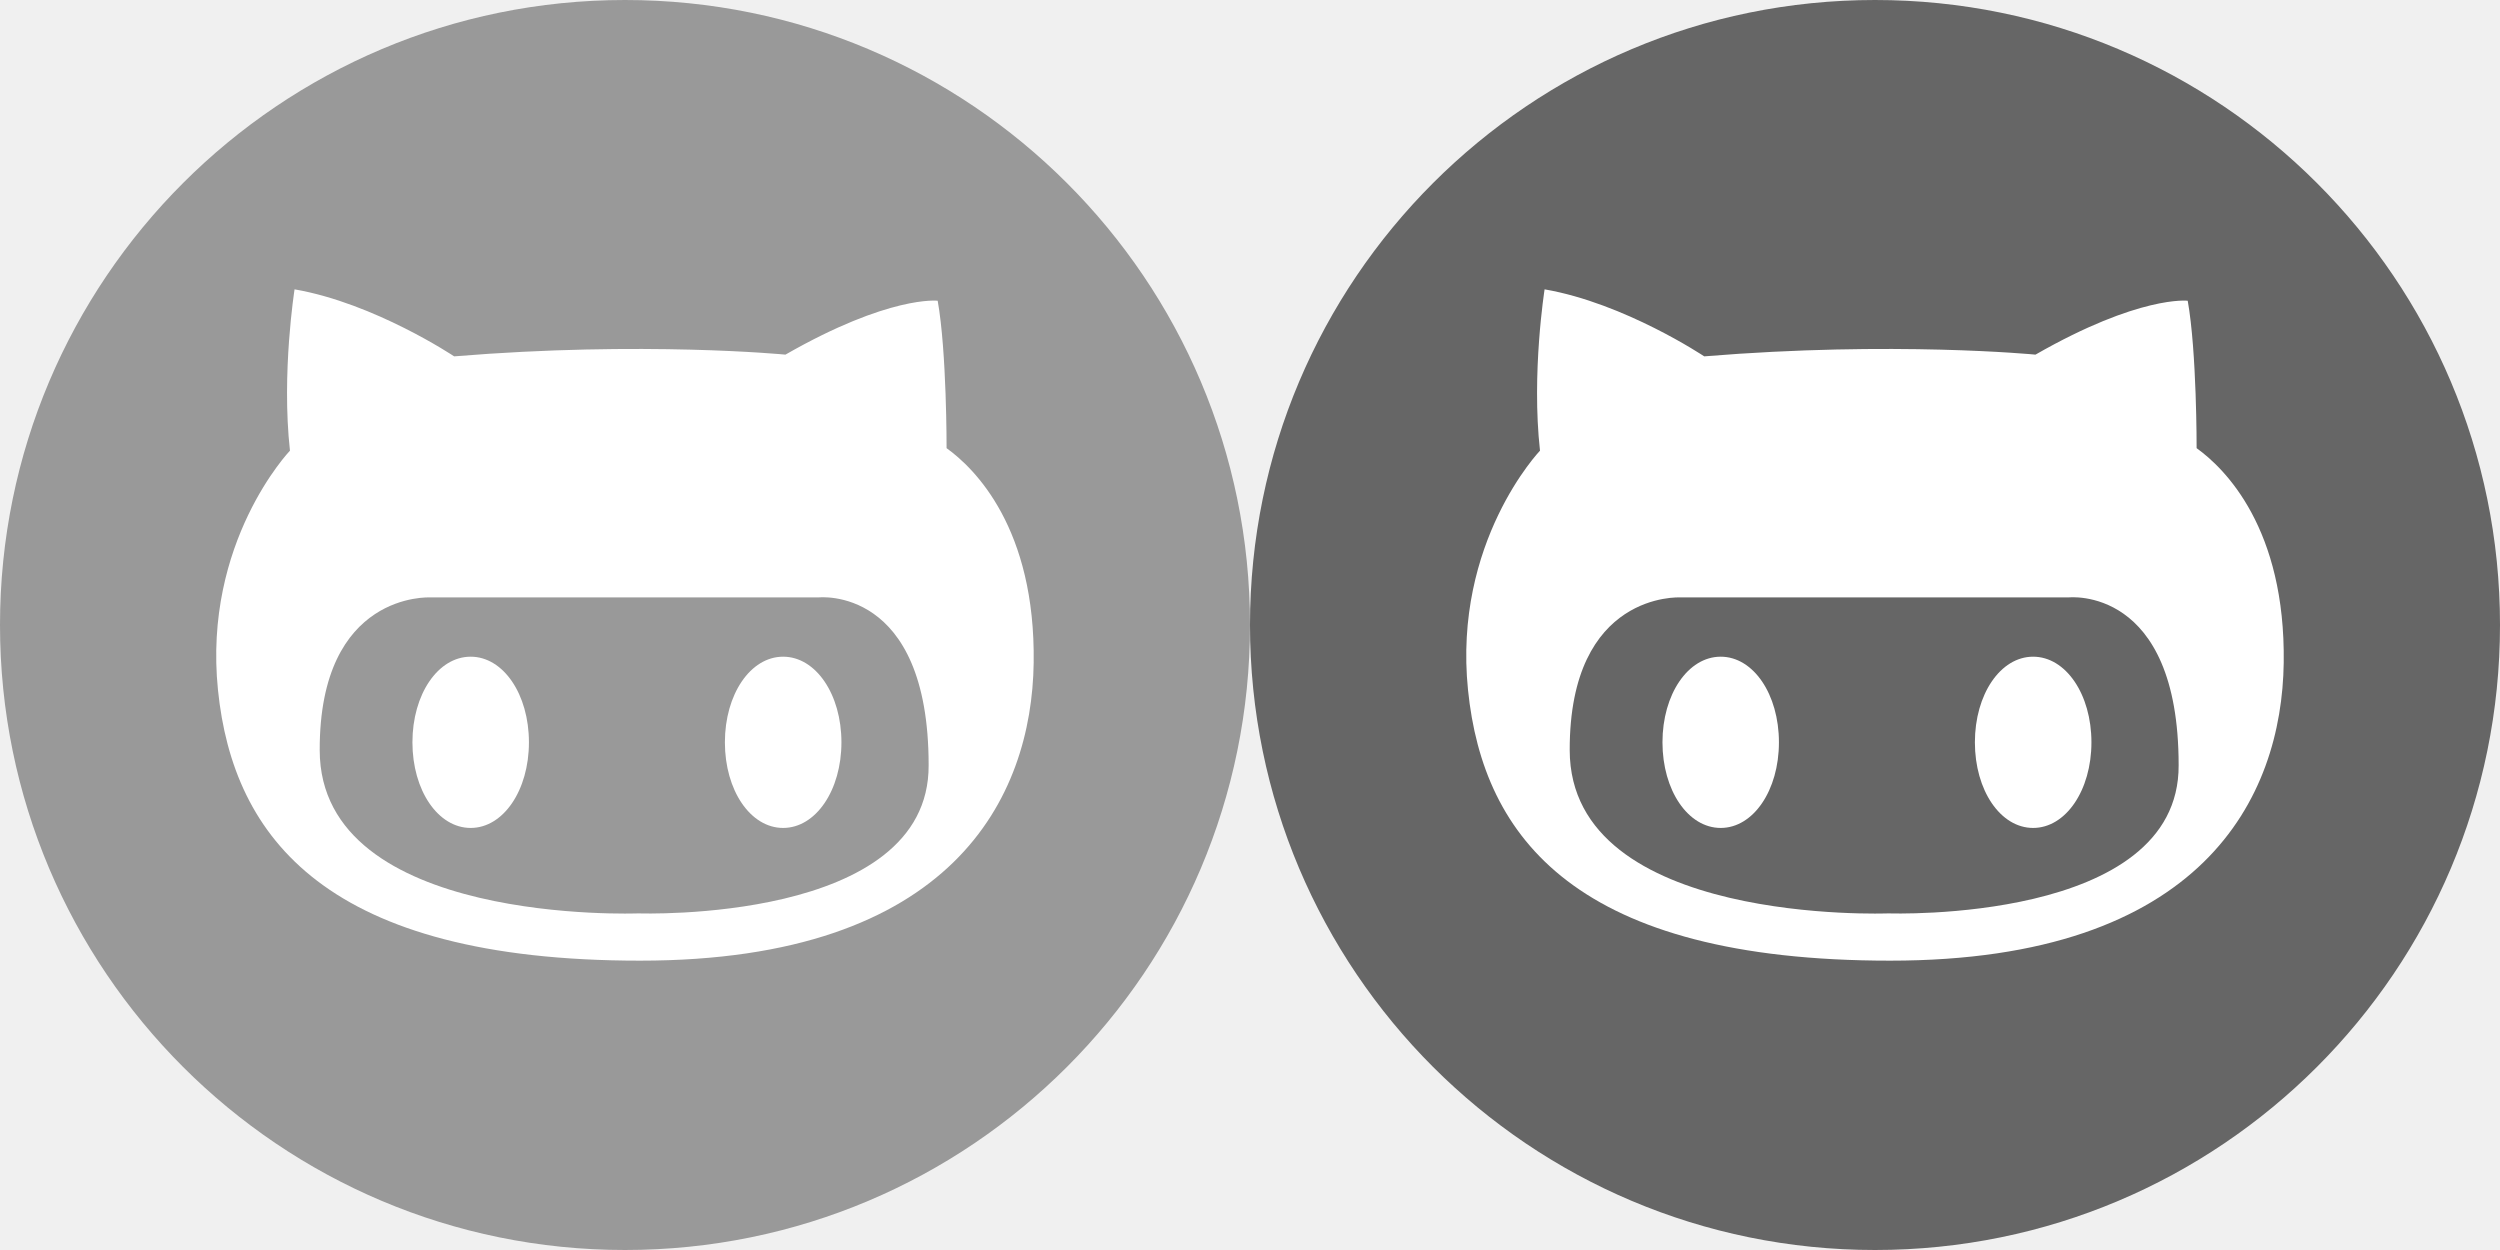
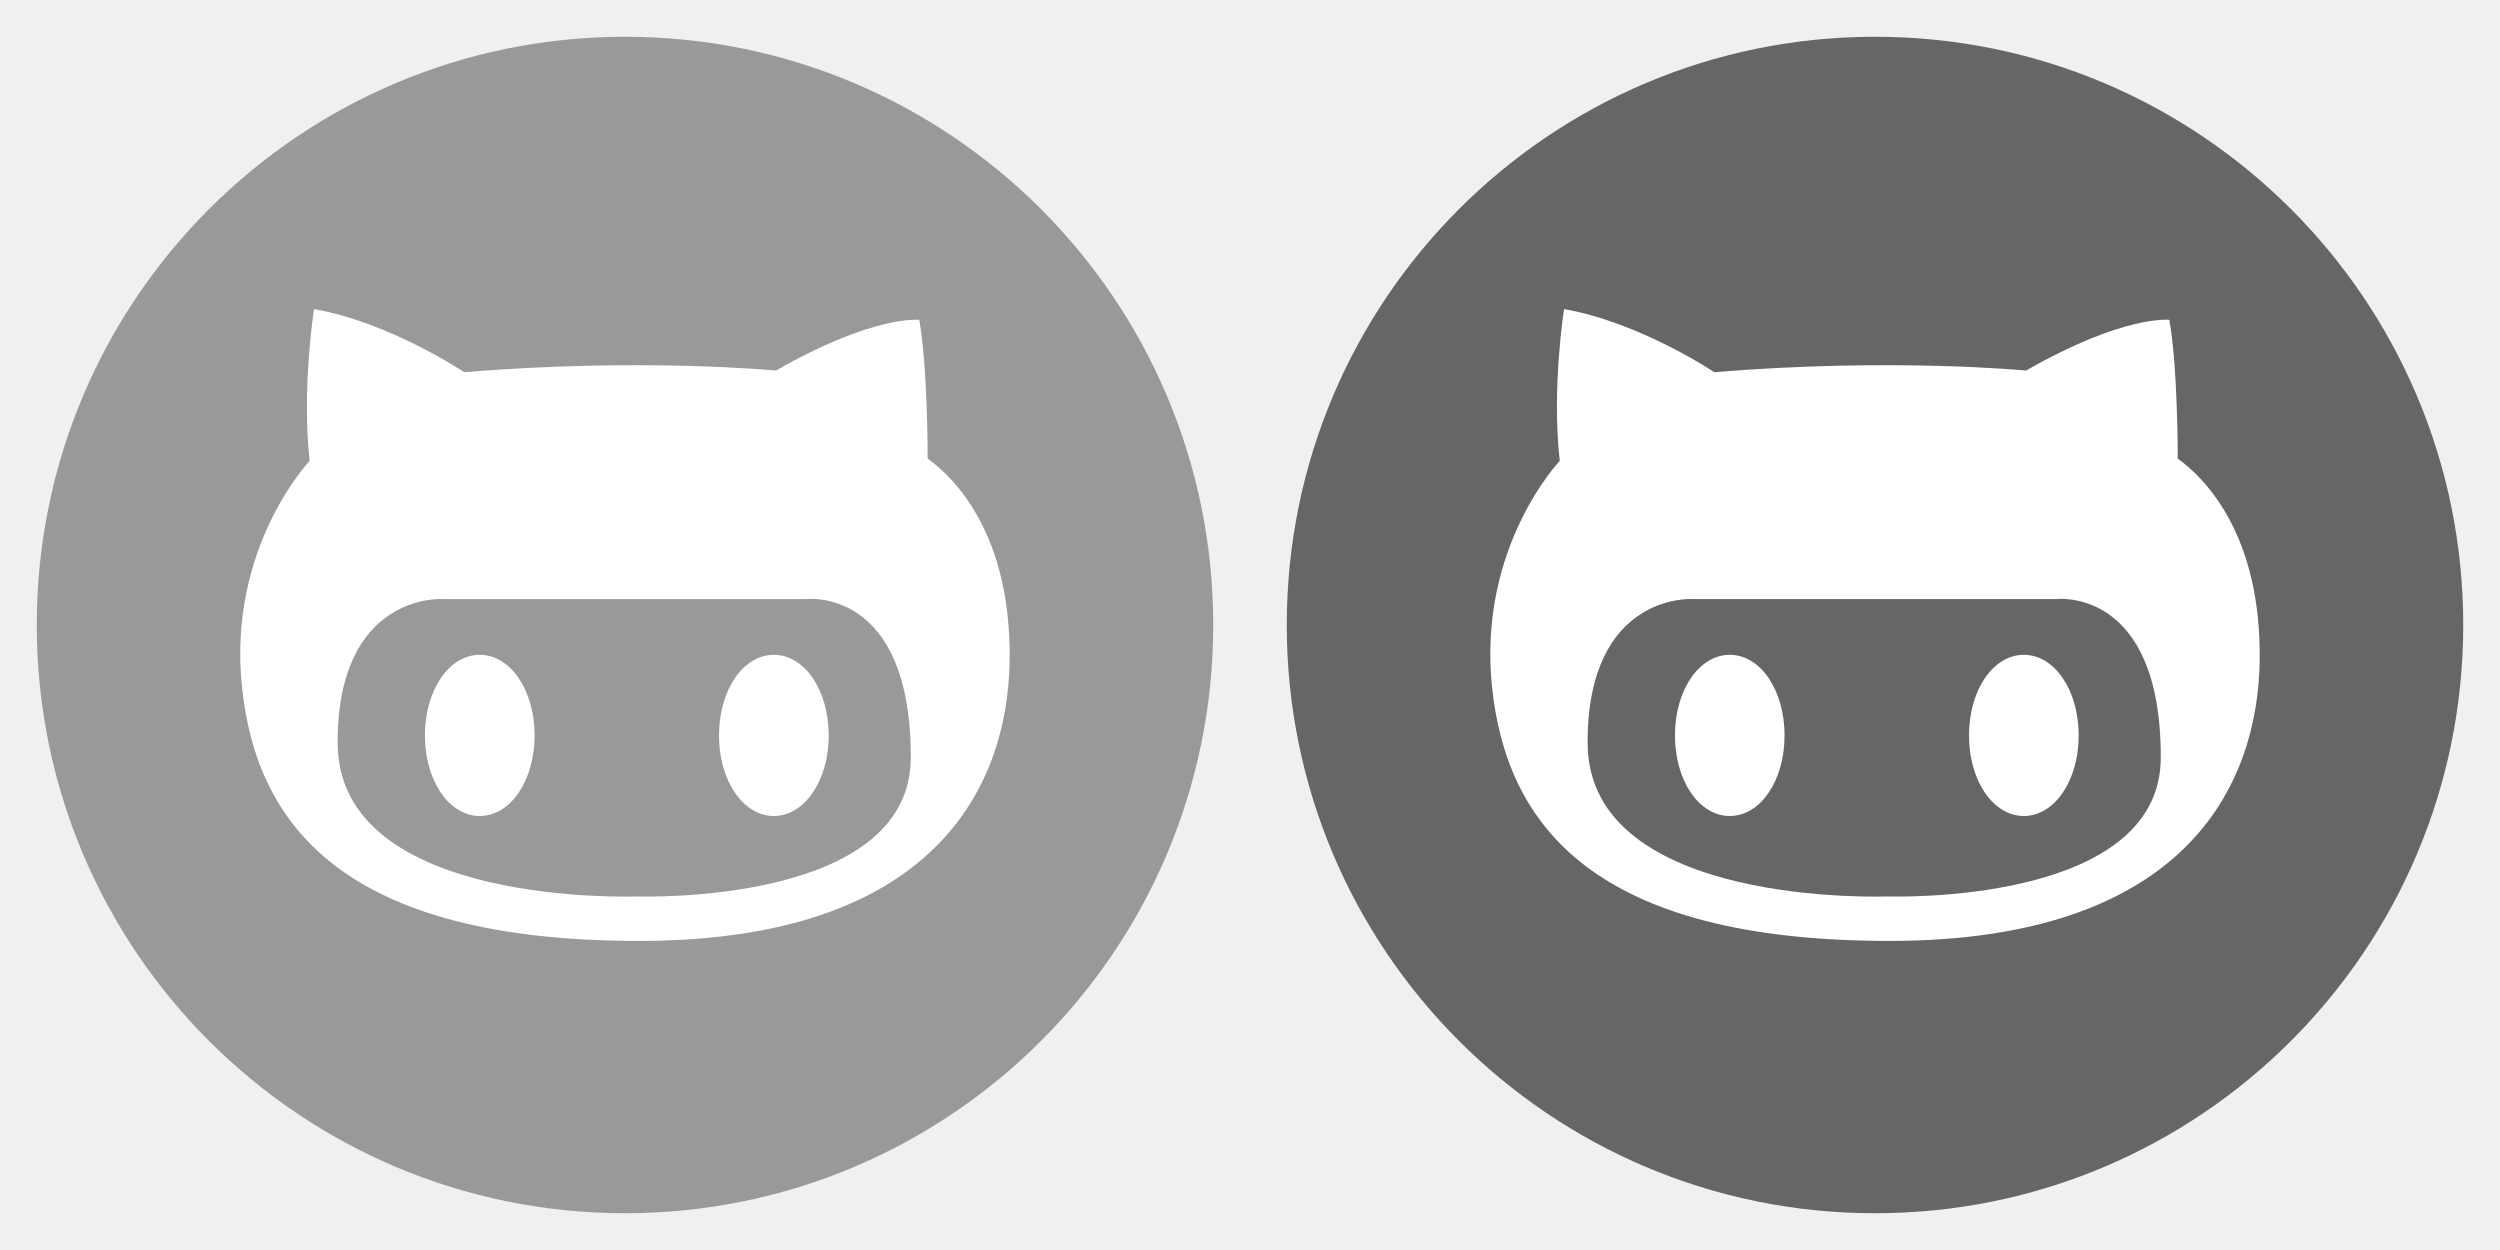
- <svg xmlns="http://www.w3.org/2000/svg" version="1.1" baseProfile="basic" id="Layer_1" x="0px" y="0px" width="68px" height="34px" viewBox="0 0 68 34" xml:space="preserve">
-   <circle fill="#999999" cx="17" cy="17" r="17" />
+ <svg xmlns="http://www.w3.org/2000/svg" version="1.1" id="Layer_1" x="0px" y="0px" width="68px" height="34px" viewBox="0 0 68 34" enable-background="new 0 0 68 34" xml:space="preserve">
+   <circle fill="#999999" cx="17" cy="17" r="16" />
  <g>
-     <path fill="#FFFFFF" d="M7.887,12.258c0,0-2.369,2.479-1.958,6.511c0.412,4.033,2.966,7.361,11.481,7.361   c8.513,0,10.655-4.444,10.706-8.101c0.051-3.654-1.596-5.284-2.369-5.839c0,0,0.006-2.623-0.242-4.01c0,0-1.311-0.155-4.141,1.466   c0,0-3.863-0.377-9.011,0.047c0,0-2.162-1.445-4.341-1.823C8.013,7.87,7.652,10.145,7.887,12.258z" />
-     <path fill="#999999" d="M11.7,16.25h10.565c0,0,2.994-0.336,2.994,4.562c0.023,4.312-7.89,4.032-7.89,4.032   s-8.668,0.345-8.673-4.44C8.687,16.083,11.7,16.25,11.7,16.25z" />
+     <path fill="#FFFFFF" d="M8.423,12.537c0,0-2.23,2.333-1.843,6.128c0.387,3.796,2.791,6.928,10.806,6.928   c8.012,0,10.028-4.183,10.076-7.624c0.048-3.439-1.502-4.973-2.23-5.496c0,0,0.006-2.469-0.228-3.773c0,0-1.234-0.146-3.897,1.379   c0,0-3.635-0.355-8.48,0.044c0,0-2.035-1.36-4.085-1.715C8.542,8.407,8.202,10.548,8.423,12.537z" />
+     <path fill="#999999" d="M12.012,16.294h9.944c0,0,2.817-0.316,2.817,4.294c0.022,4.059-7.425,3.795-7.425,3.795   s-8.158,0.325-8.164-4.179C9.176,16.137,12.012,16.294,12.012,16.294z" />
    <g>
      <g>
-         <path fill="#FFFFFF" d="M21.301,18.217c0.68,0,1.23,0.885,1.23,1.974c0,1.091-0.551,1.975-1.23,1.975     c-0.678,0-1.229-0.884-1.229-1.975C20.07,19.102,20.623,18.217,21.301,18.217z" />
-         <path fill="#FFFFFF" d="M21.301,22.52c-0.889,0-1.584-1.023-1.584-2.329s0.695-2.329,1.584-2.329s1.586,1.023,1.586,2.329     S22.189,22.52,21.301,22.52z M21.301,18.57c-0.414,0-0.875,0.665-0.875,1.62c0,0.956,0.461,1.62,0.875,1.62     s0.877-0.664,0.877-1.62C22.178,19.235,21.715,18.57,21.301,18.57z" />
+         <path fill="#FFFFFF" d="M21.048,18.146c0.64,0,1.158,0.832,1.158,1.858c0,1.025-0.519,1.858-1.158,1.858     c-0.638,0-1.157-0.833-1.157-1.858C19.889,18.978,20.41,18.146,21.048,18.146z" />
+         <path fill="#FFFFFF" d="M21.048,22.195c-0.836,0-1.491-0.963-1.491-2.191c0-1.23,0.654-2.193,1.491-2.193     c0.837,0,1.493,0.963,1.493,2.193C22.541,21.232,21.884,22.195,21.048,22.195z M21.048,18.478c-0.389,0-0.824,0.625-0.824,1.524     c0,0.9,0.435,1.525,0.824,1.525c0.39,0,0.826-0.625,0.826-1.525C21.874,19.103,21.438,18.478,21.048,18.478z" />
      </g>
    </g>
    <g>
      <g>
-         <path fill="#FFFFFF" d="M12.802,18.217c0.68,0,1.23,0.885,1.23,1.974c0,1.091-0.551,1.975-1.23,1.975     c-0.678,0-1.229-0.884-1.229-1.975C11.571,19.102,12.124,18.217,12.802,18.217z" />
-         <path fill="#FFFFFF" d="M12.802,22.52c-0.889,0-1.584-1.023-1.584-2.329s0.695-2.329,1.584-2.329s1.585,1.023,1.585,2.329     S13.69,22.52,12.802,22.52z M12.802,18.57c-0.414,0-0.875,0.665-0.875,1.62c0,0.956,0.461,1.62,0.875,1.62     s0.877-0.664,0.877-1.62C13.679,19.235,13.216,18.57,12.802,18.57z" />
+         <path fill="#FFFFFF" d="M13.049,18.146c0.64,0,1.158,0.832,1.158,1.858c0,1.025-0.519,1.858-1.158,1.858     c-0.638,0-1.156-0.833-1.156-1.858C11.89,18.978,12.411,18.146,13.049,18.146z" />
+         <path fill="#FFFFFF" d="M13.049,22.195c-0.836,0-1.491-0.963-1.491-2.191c0-1.23,0.654-2.193,1.491-2.193     c0.837,0,1.492,0.963,1.492,2.193C14.541,21.232,13.885,22.195,13.049,22.195z M13.049,18.478c-0.389,0-0.824,0.625-0.824,1.524     c0,0.9,0.435,1.525,0.824,1.525c0.39,0,0.826-0.625,0.826-1.525C13.875,19.103,13.438,18.478,13.049,18.478z" />
      </g>
    </g>
  </g>
-   <circle fill="#666666" cx="51" cy="17" r="17" />
+   <circle fill="#666666" cx="51" cy="17" r="16" />
  <g>
-     <path fill="#FFFFFF" d="M41.888,12.258c0,0-2.369,2.479-1.958,6.511c0.412,4.033,2.967,7.361,11.482,7.361   c8.512,0,10.654-4.444,10.705-8.101c0.051-3.654-1.596-5.284-2.369-5.839c0,0,0.006-2.623-0.242-4.01c0,0-1.311-0.155-4.141,1.466   c0,0-3.862-0.377-9.01,0.047c0,0-2.162-1.445-4.342-1.823C42.014,7.87,41.652,10.145,41.888,12.258z" />
-     <path fill="#666666" d="M45.701,16.25h10.564c0,0,2.994-0.336,2.994,4.562c0.023,4.312-7.889,4.032-7.889,4.032   s-8.668,0.345-8.674-4.44C42.688,16.083,45.701,16.25,45.701,16.25z" />
+     <path fill="#FFFFFF" d="M42.425,12.537c0,0-2.229,2.333-1.844,6.128c0.388,3.796,2.792,6.928,10.807,6.928   c8.011,0,10.027-4.183,10.075-7.624c0.048-3.439-1.502-4.973-2.229-5.496c0,0,0.006-2.469-0.228-3.773c0,0-1.233-0.146-3.897,1.379   c0,0-3.635-0.355-8.479,0.044c0,0-2.035-1.36-4.087-1.715C42.542,8.407,42.202,10.548,42.425,12.537z" />
+     <path fill="#666666" d="M46.013,16.294h9.943c0,0,2.817-0.316,2.817,4.294c0.021,4.059-7.425,3.795-7.425,3.795   s-8.158,0.325-8.165-4.179C43.177,16.137,46.013,16.294,46.013,16.294z" />
    <g>
      <g>
-         <path fill="#FFFFFF" d="M55.301,18.217c0.68,0,1.23,0.885,1.23,1.974c0,1.091-0.551,1.975-1.23,1.975     c-0.678,0-1.229-0.884-1.229-1.975C54.07,19.102,54.623,18.217,55.301,18.217z" />
-         <path fill="#FFFFFF" d="M55.301,22.52c-0.889,0-1.584-1.023-1.584-2.329s0.695-2.329,1.584-2.329s1.586,1.023,1.586,2.329     S56.189,22.52,55.301,22.52z M55.301,18.57c-0.414,0-0.875,0.665-0.875,1.62c0,0.956,0.461,1.62,0.875,1.62     s0.877-0.664,0.877-1.62C56.178,19.235,55.715,18.57,55.301,18.57z" />
+         <path fill="#FFFFFF" d="M55.048,18.146c0.64,0,1.158,0.832,1.158,1.858c0,1.025-0.519,1.858-1.158,1.858     c-0.638,0-1.156-0.833-1.156-1.858C53.89,18.978,54.41,18.146,55.048,18.146z" />
+         <path fill="#FFFFFF" d="M55.048,22.195c-0.837,0-1.491-0.963-1.491-2.191c0-1.23,0.654-2.193,1.491-2.193     c0.836,0,1.492,0.963,1.492,2.193C56.54,21.232,55.884,22.195,55.048,22.195z M55.048,18.478c-0.39,0-0.823,0.625-0.823,1.524     c0,0.9,0.434,1.525,0.823,1.525s0.825-0.625,0.825-1.525C55.873,19.103,55.438,18.478,55.048,18.478z" />
      </g>
    </g>
    <g>
      <g>
-         <path fill="#FFFFFF" d="M46.803,18.217c0.68,0,1.23,0.885,1.23,1.974c0,1.091-0.551,1.975-1.23,1.975     c-0.678,0-1.23-0.884-1.23-1.975C45.572,19.102,46.125,18.217,46.803,18.217z" />
-         <path fill="#FFFFFF" d="M46.803,22.52c-0.889,0-1.584-1.023-1.584-2.329s0.695-2.329,1.584-2.329s1.584,1.023,1.584,2.329     S47.691,22.52,46.803,22.52z M46.803,18.57c-0.414,0-0.875,0.665-0.875,1.62c0,0.956,0.461,1.62,0.875,1.62     s0.877-0.664,0.877-1.62C47.68,19.235,47.217,18.57,46.803,18.57z" />
+         <path fill="#FFFFFF" d="M47.05,18.146c0.64,0,1.158,0.832,1.158,1.858c0,1.025-0.519,1.858-1.158,1.858     c-0.638,0-1.157-0.833-1.157-1.858C45.892,18.978,46.412,18.146,47.05,18.146z" />
+         <path fill="#FFFFFF" d="M47.05,22.195c-0.837,0-1.491-0.963-1.491-2.191c0-1.23,0.654-2.193,1.491-2.193     c0.836,0,1.49,0.963,1.49,2.193C48.54,21.232,47.886,22.195,47.05,22.195z M47.05,18.478c-0.39,0-0.823,0.625-0.823,1.524     c0,0.9,0.434,1.525,0.823,1.525s0.825-0.625,0.825-1.525C47.875,19.103,47.439,18.478,47.05,18.478z" />
      </g>
    </g>
  </g>
</svg>
